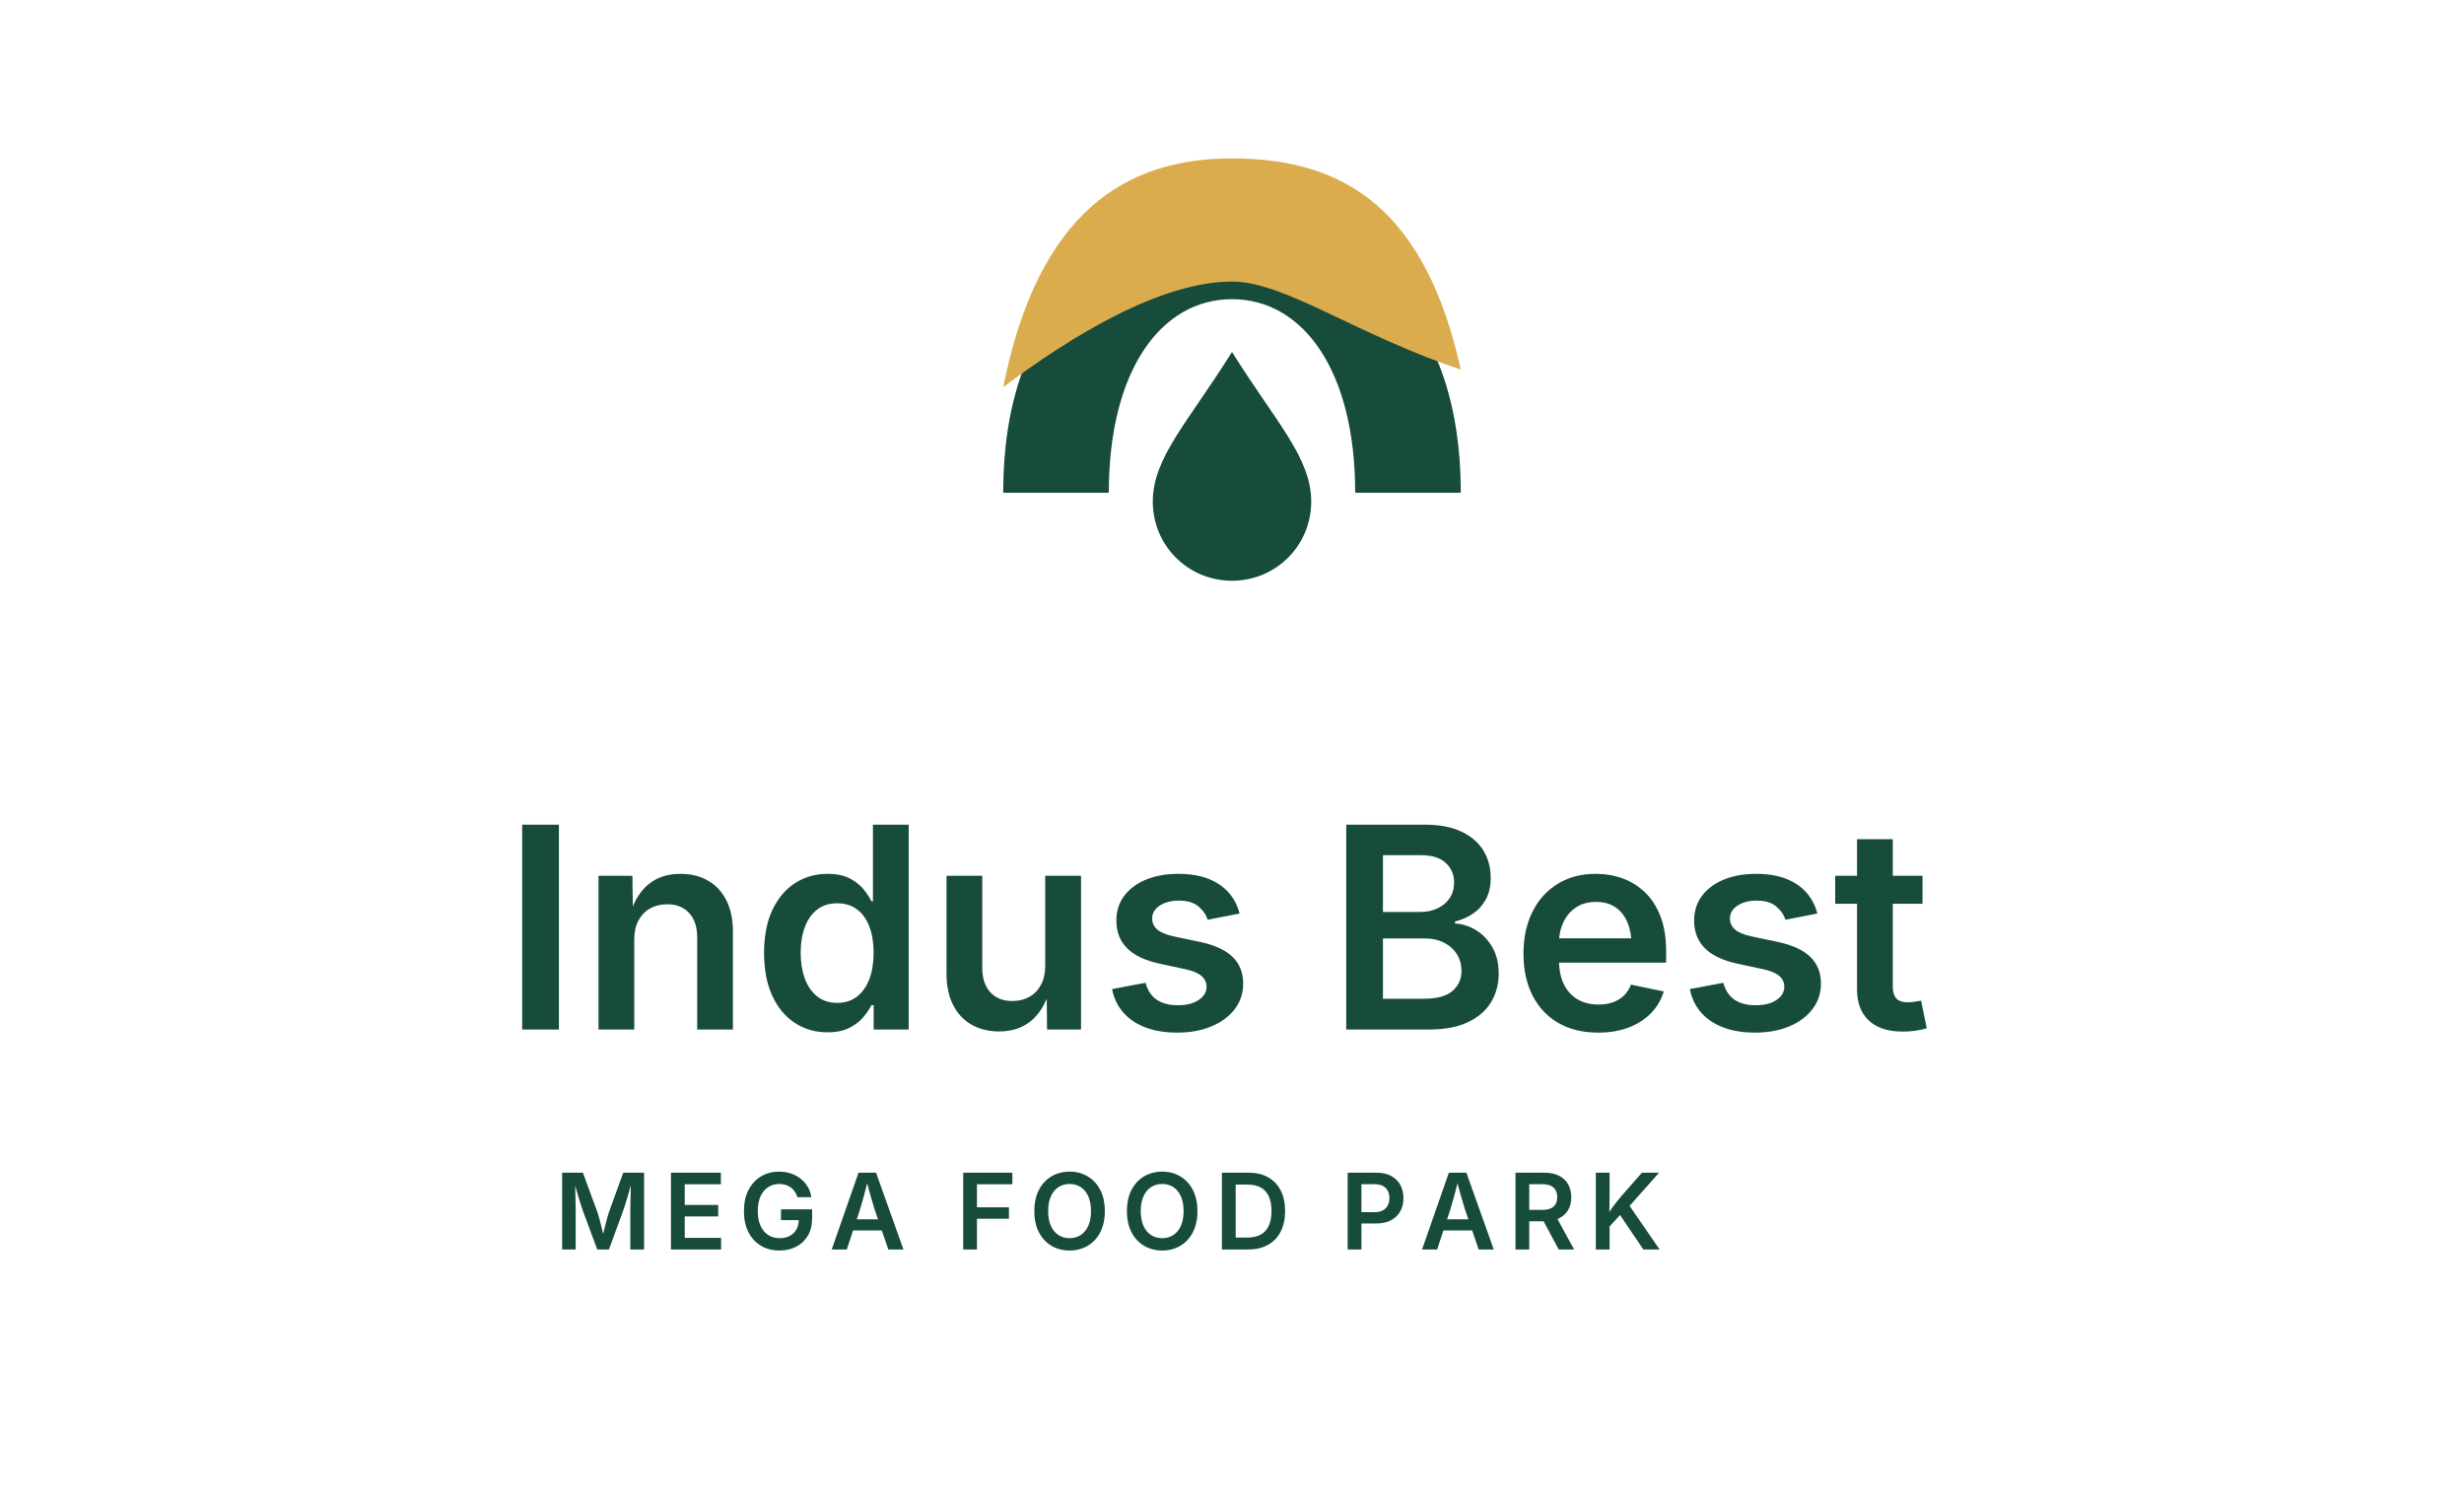
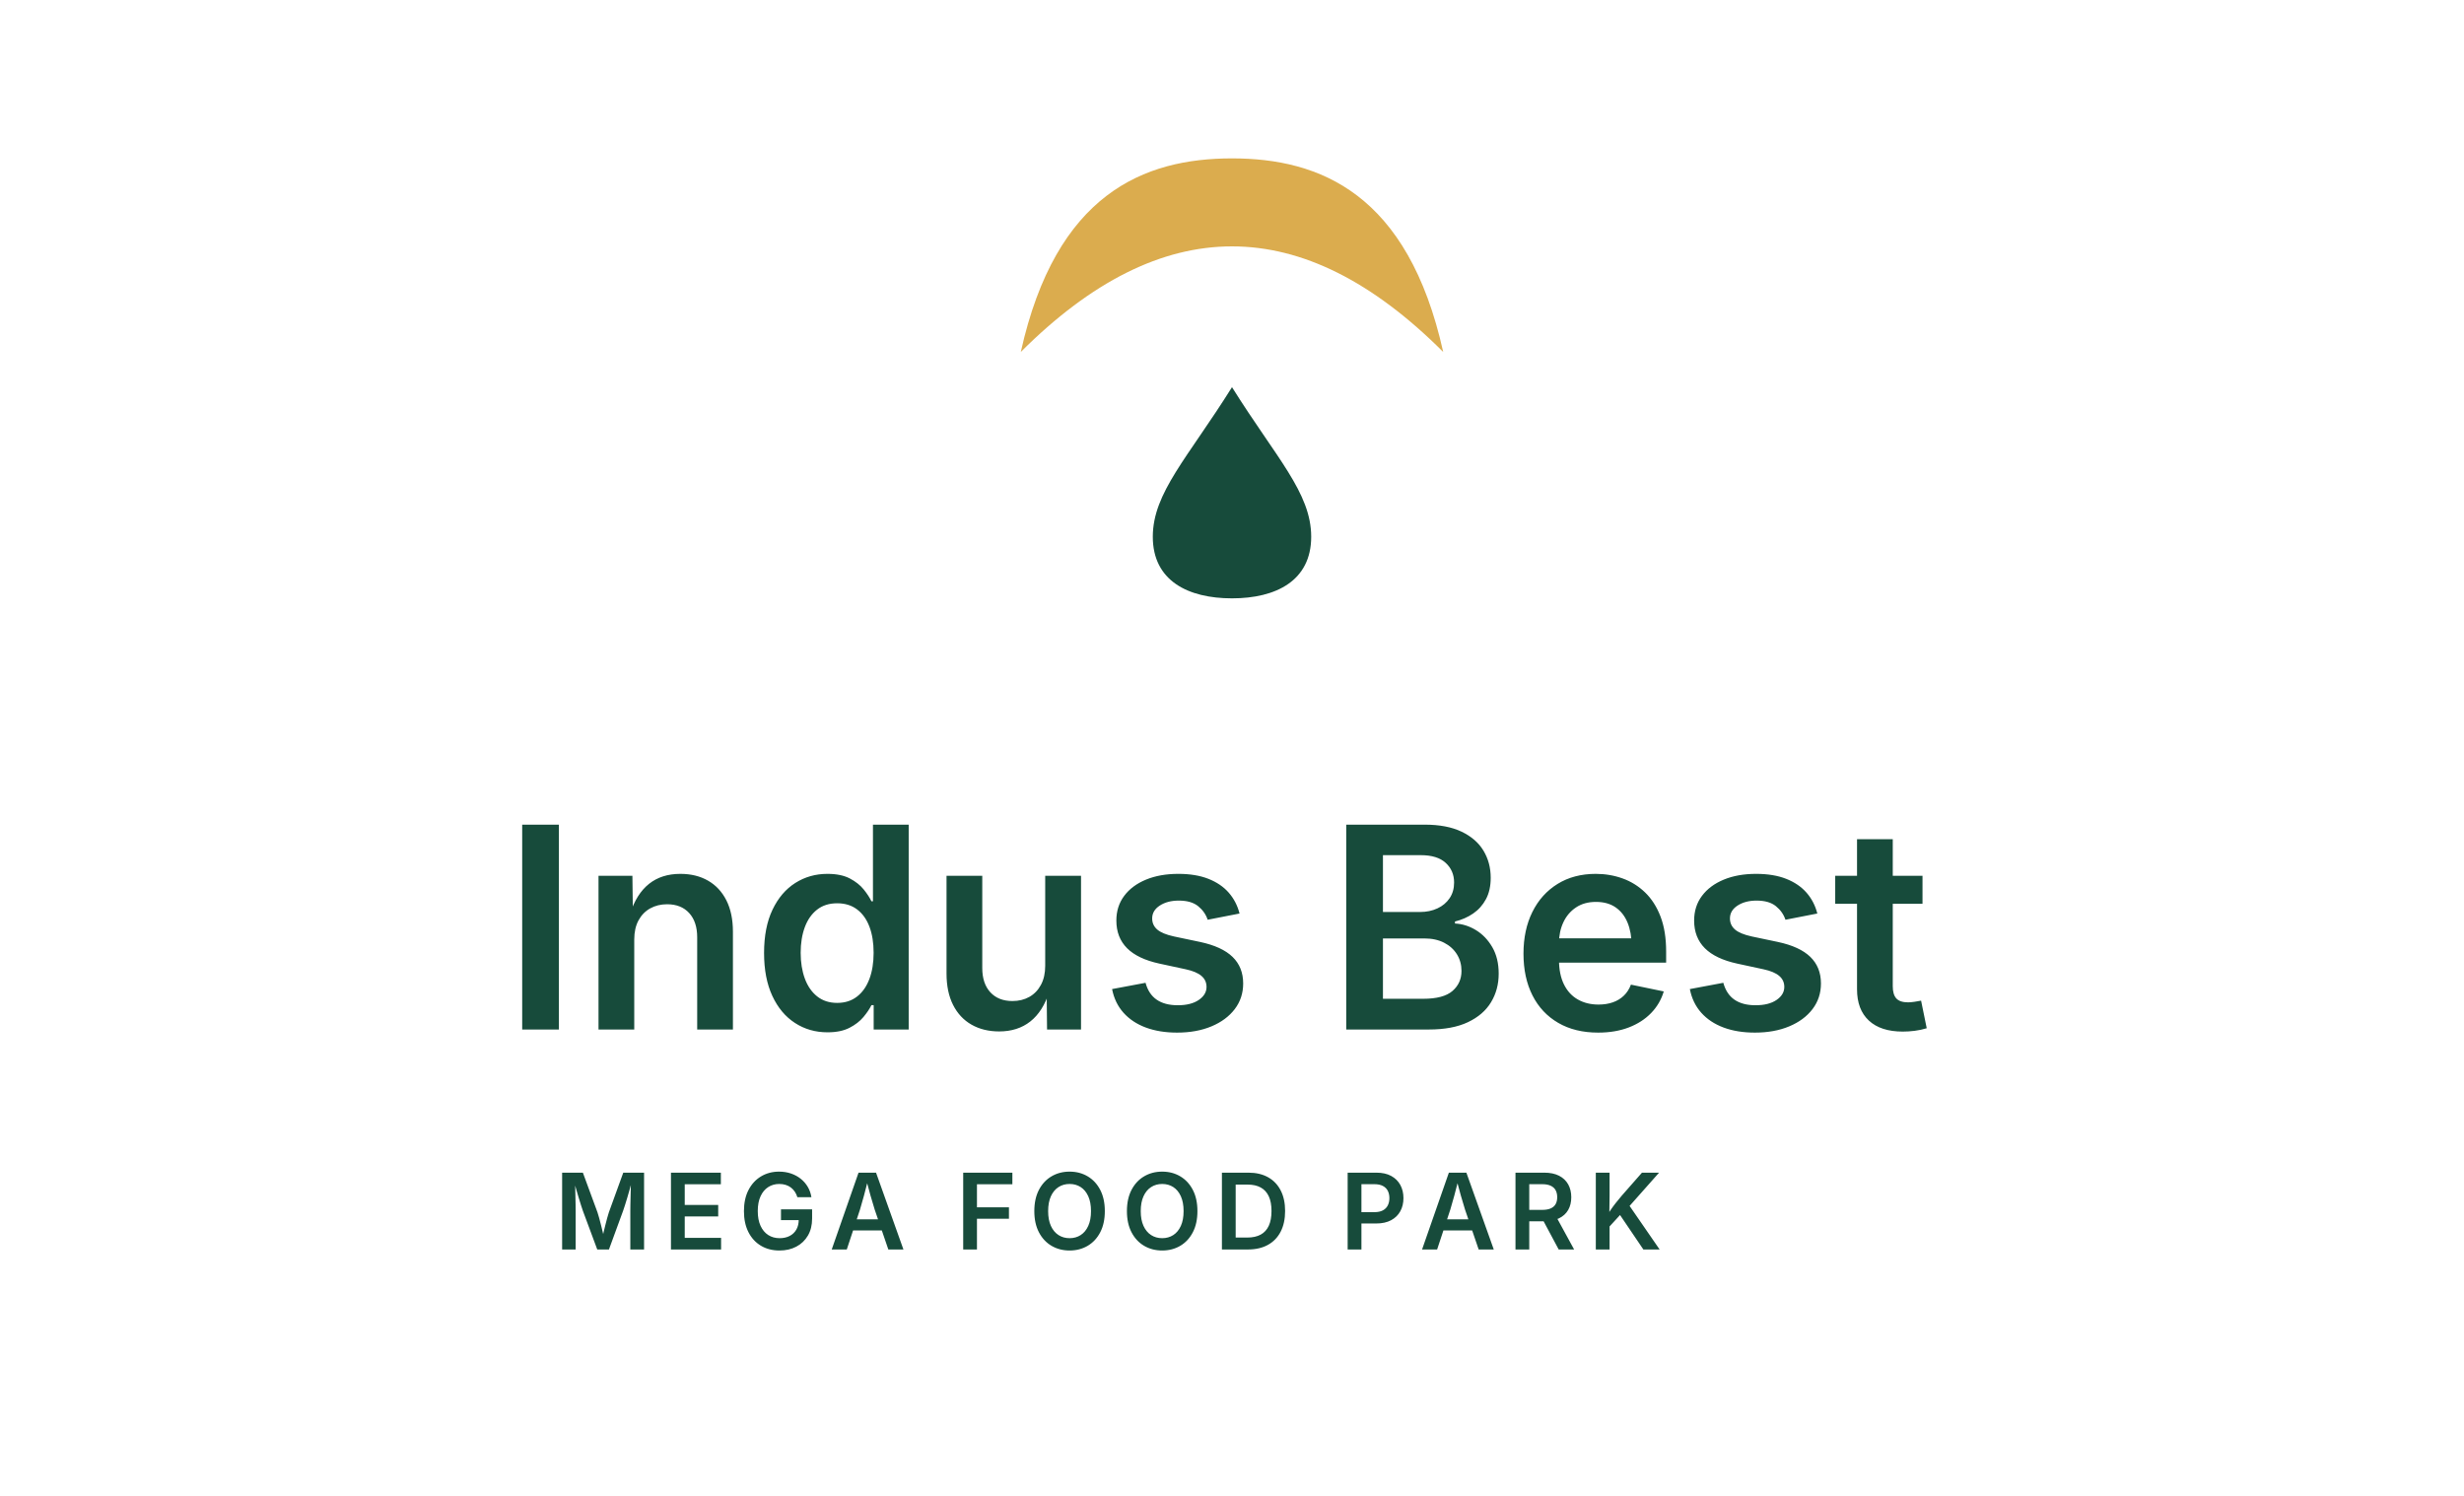
- <svg xmlns="http://www.w3.org/2000/svg" viewBox="0 0 280 170" role="img" aria-label="Gateway Canopy — Forest &amp; Gold, primary">
+ <svg xmlns="http://www.w3.org/2000/svg" viewBox="0 0 280 170" role="img" aria-label="Open Canopy — Forest &amp; Gold, primary">
  <g transform="translate(108 10)">
-     <path fill="#174B3B" fill-rule="evenodd" d="M6 46C6 26 17 16 32 16C47 16 58 26 58 46H46C46 32 40 24 32 24C24 24 18 32 18 46Z" />
-     <path fill="#DBAC4E" fill-rule="evenodd" d="M6 34C10 14 20 8 32 8C45 8 54 14 58 32C46 28 38 22 32 22C24 22 14 28 6 34Z" />
-     <path fill="#174B3B" fill-rule="evenodd" d="M32 30C27 38 23 42 23 47C23 52 27 56 32 56C37 56 41 52 41 47C41 42 37 38 32 30Z" />
+     <path fill="#174B3B" fill-rule="evenodd" d="M32 34C27 42 23 46 23 51C23 56 27 58 32 58C37 58 41 56 41 51C41 46 37 42 32 34Z" />
+     <path fill="#DBAC4E" fill-rule="evenodd" d="M8 30C12 12 22 8 32 8C42 8 52 12 56 30C48 22 40 18 32 18C24 18 16 22 8 30Z" />
  </g>
  <path fill="#174B3B" d="M63.512 93.719V117.0H59.34V93.719ZM72.074 106.767V117.0H68.013V99.531H71.864L71.919 103.85H71.601Q72.325 101.586 73.751 100.449Q75.177 99.312 77.313 99.312Q79.112 99.312 80.455 100.081Q81.797 100.85 82.542 102.319Q83.287 103.789 83.287 105.895V117.0H79.226V106.517Q79.226 104.761 78.314 103.763Q77.403 102.766 75.806 102.766Q74.73 102.766 73.885 103.237Q73.039 103.708 72.557 104.6Q72.074 105.492 72.074 106.767ZM94.031 117.319Q91.972 117.319 90.337 116.257Q88.701 115.196 87.764 113.181Q86.826 111.167 86.826 108.301Q86.826 105.389 87.786 103.383Q88.745 101.376 90.378 100.344Q92.01 99.312 94.019 99.312Q95.576 99.312 96.567 99.833Q97.559 100.353 98.143 101.078Q98.727 101.803 99.025 102.424H99.199V93.719H103.26V117.0H99.281V114.235H99.025Q98.716 114.866 98.119 115.581Q97.522 116.296 96.534 116.807Q95.546 117.319 94.031 117.319ZM95.134 113.976Q96.463 113.976 97.388 113.258Q98.313 112.541 98.794 111.259Q99.275 109.977 99.275 108.281Q99.275 106.574 98.799 105.315Q98.323 104.055 97.398 103.355Q96.473 102.655 95.134 102.655Q93.764 102.655 92.84 103.385Q91.916 104.115 91.45 105.385Q90.985 106.654 90.985 108.281Q90.985 109.913 91.455 111.202Q91.926 112.492 92.855 113.234Q93.784 113.976 95.134 113.976ZM113.544 117.219Q111.75 117.219 110.4 116.45Q109.05 115.681 108.305 114.207Q107.56 112.733 107.56 110.636V99.531H111.621V110.014Q111.621 111.771 112.537 112.768Q113.454 113.765 115.051 113.765Q116.132 113.765 116.97 113.294Q117.808 112.823 118.29 111.923Q118.773 111.023 118.773 109.764V99.531H122.844V117.0H118.983L118.938 112.681H119.246Q118.512 114.966 117.076 116.092Q115.64 117.219 113.544 117.219ZM133.761 117.353Q131.756 117.353 130.205 116.776Q128.655 116.199 127.667 115.092Q126.679 113.984 126.373 112.406L130.175 111.692Q130.527 112.983 131.446 113.613Q132.364 114.243 133.842 114.243Q135.344 114.243 136.224 113.641Q137.105 113.04 137.105 112.159Q137.105 111.399 136.526 110.907Q135.946 110.415 134.745 110.157L131.771 109.515Q129.295 108.981 128.077 107.762Q126.859 106.542 126.859 104.62Q126.859 103.002 127.75 101.811Q128.642 100.621 130.227 99.967Q131.811 99.312 133.901 99.312Q135.884 99.312 137.313 99.874Q138.742 100.436 139.627 101.446Q140.512 102.456 140.857 103.819L137.236 104.526Q136.933 103.617 136.151 102.983Q135.368 102.35 133.956 102.35Q132.664 102.35 131.796 102.914Q130.929 103.478 130.929 104.375Q130.929 105.136 131.5 105.634Q132.071 106.133 133.405 106.425L136.377 107.05Q138.859 107.579 140.065 108.75Q141.27 109.921 141.27 111.769Q141.27 113.424 140.313 114.681Q139.356 115.938 137.663 116.645Q135.971 117.353 133.761 117.353ZM152.981 117.0V93.719H161.894Q164.411 93.719 166.078 94.513Q167.746 95.306 168.572 96.671Q169.399 98.036 169.399 99.761Q169.399 101.183 168.857 102.19Q168.314 103.198 167.397 103.823Q166.479 104.449 165.339 104.725V104.955Q166.579 105.012 167.716 105.702Q168.852 106.393 169.579 107.644Q170.306 108.896 170.306 110.656Q170.306 112.463 169.436 113.9Q168.567 115.337 166.809 116.168Q165.051 117.0 162.379 117.0ZM157.153 113.509H161.722Q164.03 113.509 165.055 112.619Q166.079 111.73 166.079 110.344Q166.079 109.296 165.564 108.46Q165.049 107.625 164.104 107.138Q163.159 106.651 161.856 106.651H157.153ZM157.153 103.645H161.367Q162.465 103.645 163.343 103.237Q164.221 102.829 164.73 102.077Q165.239 101.325 165.239 100.296Q165.239 98.944 164.286 98.066Q163.333 97.187 161.461 97.187H157.153ZM181.603 117.353Q178.976 117.353 177.073 116.247Q175.169 115.142 174.146 113.126Q173.123 111.111 173.123 108.373Q173.123 105.679 174.134 103.641Q175.145 101.603 176.994 100.458Q178.844 99.312 181.337 99.312Q182.941 99.312 184.383 99.83Q185.824 100.347 186.94 101.421Q188.056 102.495 188.695 104.161Q189.334 105.827 189.334 108.131V109.399H175.041V106.641H187.307L185.409 107.46Q185.409 105.978 184.952 104.861Q184.494 103.744 183.595 103.122Q182.696 102.499 181.359 102.499Q180.023 102.499 179.084 103.132Q178.144 103.764 177.652 104.821Q177.159 105.877 177.159 107.17V109.08Q177.159 110.736 177.722 111.874Q178.284 113.012 179.301 113.589Q180.317 114.166 181.658 114.166Q182.549 114.166 183.277 113.912Q184.006 113.657 184.531 113.151Q185.056 112.645 185.333 111.901L189.064 112.673Q188.647 114.076 187.627 115.129Q186.608 116.183 185.083 116.768Q183.557 117.353 181.603 117.353ZM199.417 117.353Q197.412 117.353 195.862 116.776Q194.311 116.199 193.323 115.092Q192.336 113.984 192.029 112.406L195.831 111.692Q196.184 112.983 197.102 113.613Q198.02 114.243 199.498 114.243Q201 114.243 201.881 113.641Q202.761 113.04 202.761 112.159Q202.761 111.399 202.182 110.907Q201.603 110.415 200.401 110.157L197.428 109.515Q194.951 108.981 193.733 107.762Q192.515 106.542 192.515 104.62Q192.515 103.002 193.407 101.811Q194.298 100.621 195.883 99.967Q197.468 99.312 199.557 99.312Q201.54 99.312 202.969 99.874Q204.399 100.436 205.283 101.446Q206.168 102.456 206.514 103.819L202.893 104.526Q202.589 103.617 201.807 102.983Q201.024 102.35 199.612 102.35Q198.32 102.35 197.452 102.914Q196.585 103.478 196.585 104.375Q196.585 105.136 197.156 105.634Q197.727 106.133 199.061 106.425L202.034 107.05Q204.516 107.579 205.721 108.75Q206.926 109.921 206.926 111.769Q206.926 113.424 205.969 114.681Q205.012 115.938 203.319 116.645Q201.627 117.353 199.417 117.353ZM218.467 99.531V102.714H208.547V99.531ZM211.026 95.375H215.087V112.081Q215.087 113.028 215.493 113.471Q215.899 113.914 216.834 113.914Q217.106 113.914 217.565 113.849Q218.024 113.784 218.306 113.721L218.946 116.856Q218.277 117.062 217.579 117.149Q216.881 117.236 216.227 117.236Q213.72 117.236 212.373 115.987Q211.026 114.738 211.026 112.429Z" />
  <path fill="#174B3B" d="M63.878 142.0V133.27H66.236L67.895 137.778Q67.979 138.028 68.088 138.422Q68.196 138.817 68.311 139.274Q68.425 139.731 68.527 140.167Q68.629 140.603 68.699 140.938H68.383Q68.456 140.614 68.557 140.182Q68.658 139.749 68.773 139.291Q68.887 138.832 68.996 138.432Q69.105 138.032 69.19 137.778L70.826 133.27H73.19V142.0H71.628V137.594Q71.628 137.314 71.635 136.914Q71.643 136.515 71.655 136.058Q71.666 135.601 71.677 135.135Q71.688 134.668 71.692 134.251H71.801Q71.684 134.71 71.547 135.194Q71.411 135.678 71.276 136.133Q71.141 136.588 71.019 136.967Q70.898 137.345 70.811 137.594L69.198 142.0H67.87L66.232 137.594Q66.145 137.349 66.027 136.976Q65.908 136.603 65.771 136.152Q65.634 135.701 65.494 135.213Q65.355 134.725 65.221 134.251H65.349Q65.357 134.642 65.368 135.101Q65.379 135.56 65.389 136.022Q65.399 136.485 65.408 136.894Q65.417 137.302 65.417 137.594V142.0ZM76.246 142.0V133.27H81.916V134.587H77.811V136.941H81.614V138.242H77.811V140.682H81.942V142.0ZM88.58 142.117Q87.376 142.117 86.467 141.573Q85.557 141.029 85.048 140.026Q84.539 139.022 84.539 137.645Q84.539 136.237 85.062 135.232Q85.585 134.227 86.488 133.69Q87.391 133.152 88.531 133.152Q89.252 133.152 89.876 133.363Q90.5 133.573 90.989 133.962Q91.478 134.352 91.792 134.884Q92.105 135.417 92.206 136.059H90.61Q90.505 135.708 90.319 135.431Q90.133 135.154 89.872 134.957Q89.611 134.76 89.28 134.658Q88.949 134.555 88.552 134.555Q87.847 134.555 87.294 134.91Q86.741 135.266 86.426 135.953Q86.11 136.64 86.11 137.632Q86.11 138.621 86.424 139.308Q86.739 139.996 87.296 140.355Q87.853 140.715 88.589 140.715Q89.255 140.715 89.745 140.457Q90.235 140.2 90.5 139.726Q90.765 139.252 90.765 138.608L91.126 138.666H88.748V137.436H92.285V138.482Q92.285 139.606 91.807 140.421Q91.329 141.236 90.494 141.676Q89.659 142.117 88.58 142.117ZM94.514 142.0 97.562 133.27H99.551L102.663 142.0H100.947L99.397 137.466Q99.17 136.762 98.922 135.875Q98.675 134.989 98.376 133.854H98.705Q98.414 134.996 98.175 135.89Q97.936 136.784 97.725 137.466L96.225 142.0ZM96.289 139.837V138.577H100.888V139.837ZM109.454 142.0V133.27H115.043V134.587H111.018V137.208H114.653V138.509H111.018V142.0ZM121.546 142.117Q120.401 142.117 119.494 141.585Q118.586 141.052 118.061 140.049Q117.536 139.047 117.536 137.641Q117.536 136.227 118.061 135.223Q118.586 134.219 119.494 133.686Q120.401 133.152 121.546 133.152Q122.69 133.152 123.595 133.686Q124.5 134.219 125.024 135.223Q125.548 136.227 125.548 137.641Q125.548 139.049 125.024 140.052Q124.5 141.054 123.595 141.586Q122.69 142.117 121.546 142.117ZM121.546 140.715Q122.258 140.715 122.805 140.361Q123.353 140.008 123.665 139.321Q123.977 138.634 123.977 137.641Q123.977 136.638 123.665 135.95Q123.353 135.261 122.805 134.908Q122.258 134.555 121.546 134.555Q120.832 134.555 120.283 134.91Q119.733 135.265 119.42 135.953Q119.107 136.642 119.107 137.641Q119.107 138.634 119.42 139.319Q119.733 140.004 120.283 140.36Q120.832 140.715 121.546 140.715ZM132.068 142.117Q130.924 142.117 130.016 141.585Q129.109 141.052 128.584 140.049Q128.059 139.047 128.059 137.641Q128.059 136.227 128.584 135.223Q129.109 134.219 130.016 133.686Q130.924 133.152 132.068 133.152Q133.213 133.152 134.117 133.686Q135.022 134.219 135.546 135.223Q136.071 136.227 136.071 137.641Q136.071 139.049 135.546 140.052Q135.022 141.054 134.117 141.586Q133.213 142.117 132.068 142.117ZM132.068 140.715Q132.78 140.715 133.328 140.361Q133.875 140.008 134.187 139.321Q134.499 138.634 134.499 137.641Q134.499 136.638 134.187 135.95Q133.875 135.261 133.328 134.908Q132.78 134.555 132.068 134.555Q131.355 134.555 130.805 134.91Q130.256 135.265 129.943 135.953Q129.63 136.642 129.63 137.641Q129.63 138.634 129.943 139.319Q130.256 140.004 130.805 140.36Q131.355 140.715 132.068 140.715ZM141.808 142.0H139.598V140.644H141.729Q142.646 140.644 143.26 140.31Q143.874 139.975 144.181 139.303Q144.489 138.631 144.489 137.626Q144.489 136.625 144.181 135.959Q143.873 135.292 143.27 134.959Q142.667 134.625 141.772 134.625H139.555V133.27H141.867Q143.169 133.27 144.101 133.792Q145.033 134.315 145.534 135.291Q146.035 136.268 146.035 137.626Q146.035 138.989 145.533 139.969Q145.031 140.95 144.085 141.475Q143.138 142.0 141.808 142.0ZM140.418 133.27V142.0H138.854V133.27ZM153.143 142.0V133.27H156.41Q157.412 133.27 158.097 133.646Q158.781 134.022 159.132 134.674Q159.483 135.327 159.483 136.161Q159.483 136.997 159.129 137.648Q158.775 138.299 158.085 138.672Q157.395 139.046 156.384 139.046H154.22V137.758H156.177Q156.772 137.758 157.149 137.552Q157.527 137.346 157.706 136.985Q157.885 136.624 157.885 136.161Q157.885 135.694 157.706 135.337Q157.527 134.98 157.147 134.78Q156.768 134.579 156.17 134.579H154.708V142.0ZM161.598 142.0 164.645 133.27H166.635L169.747 142.0H168.031L166.481 137.466Q166.254 136.762 166.006 135.875Q165.758 134.989 165.459 133.854H165.788Q165.497 134.996 165.258 135.89Q165.02 136.784 164.808 137.466L163.309 142.0ZM163.373 139.837V138.577H167.971V139.837ZM172.214 142.0V133.27H175.481Q176.483 133.27 177.168 133.62Q177.852 133.971 178.203 134.6Q178.554 135.23 178.554 136.062Q178.554 136.898 178.2 137.513Q177.846 138.127 177.156 138.461Q176.466 138.795 175.455 138.795H173.126V137.499H175.248Q175.842 137.499 176.218 137.331Q176.594 137.164 176.775 136.844Q176.955 136.523 176.955 136.062Q176.955 135.593 176.775 135.263Q176.594 134.933 176.216 134.756Q175.839 134.579 175.241 134.579H173.779V142.0ZM177.124 142.0 175.006 138.041H176.716L178.877 142.0ZM182.477 139.852V138.369Q182.755 137.909 183.026 137.509Q183.298 137.11 183.608 136.717Q183.917 136.323 184.294 135.881L186.587 133.27H188.531L184.832 137.445L184.714 137.407ZM181.342 142.0V133.27H182.907V135.857L182.879 137.966L182.907 138.73V142.0ZM186.746 142.0 183.967 137.894 184.95 136.715 188.594 142.0Z" />
</svg>
